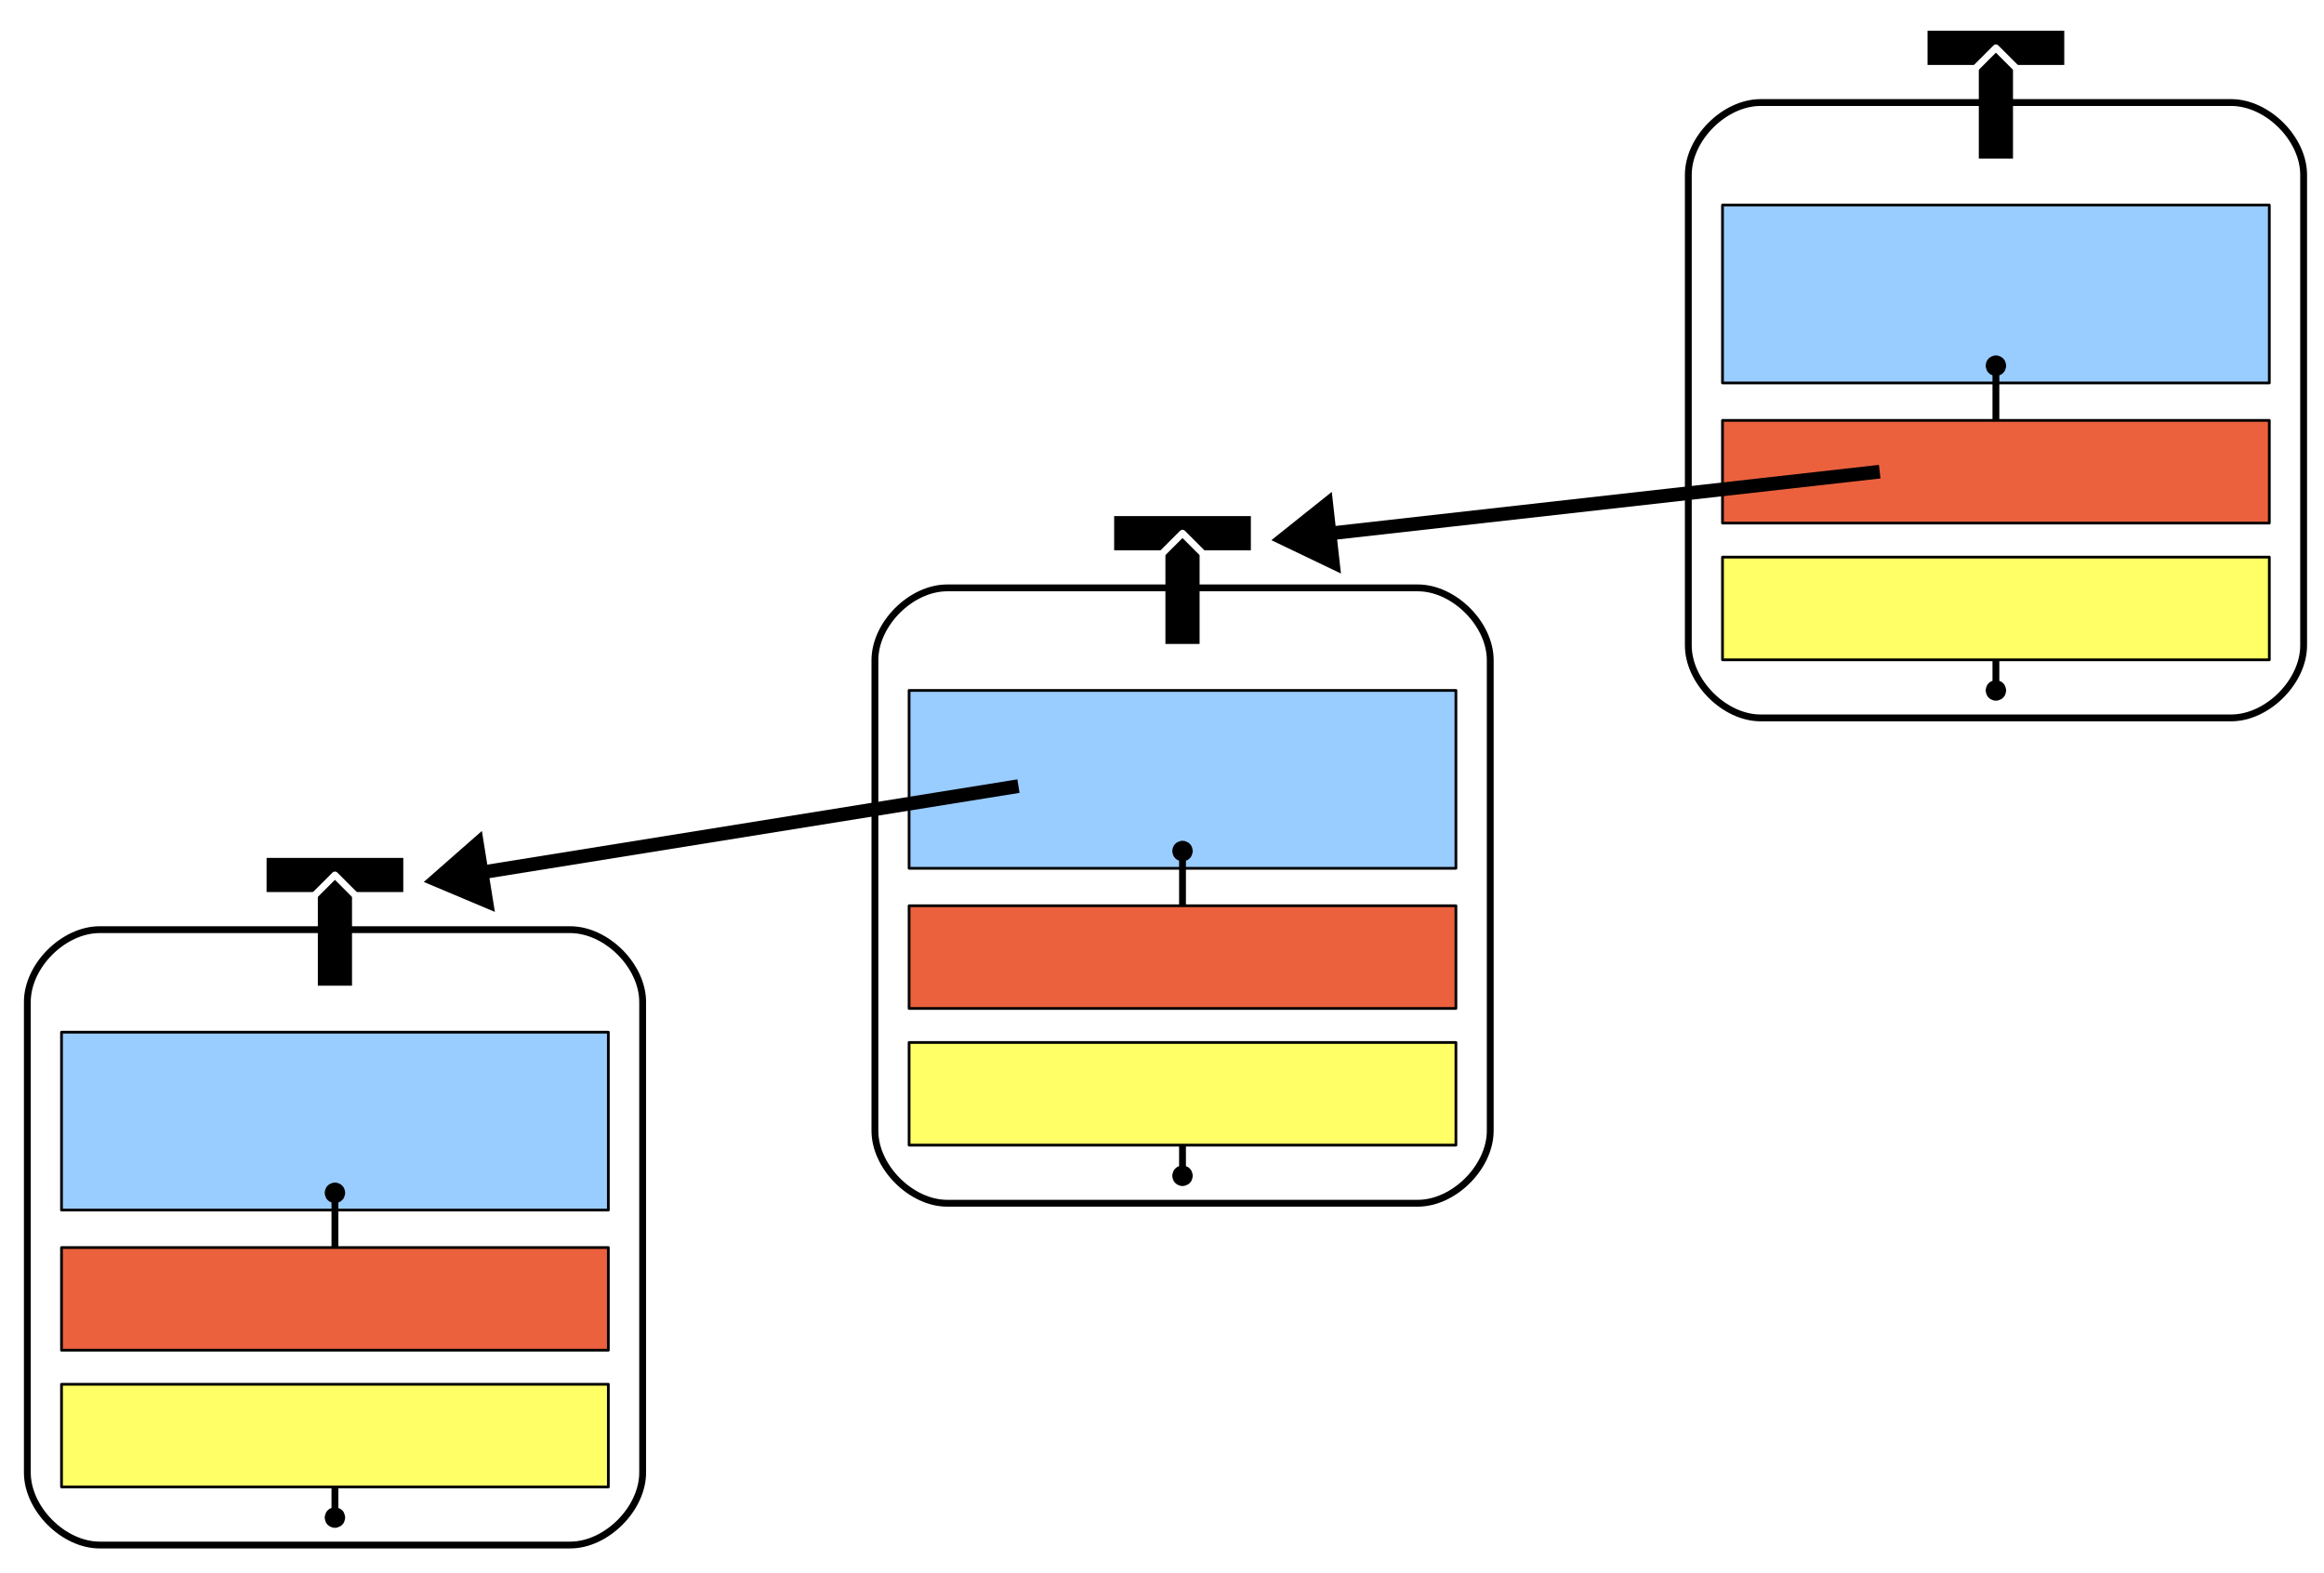
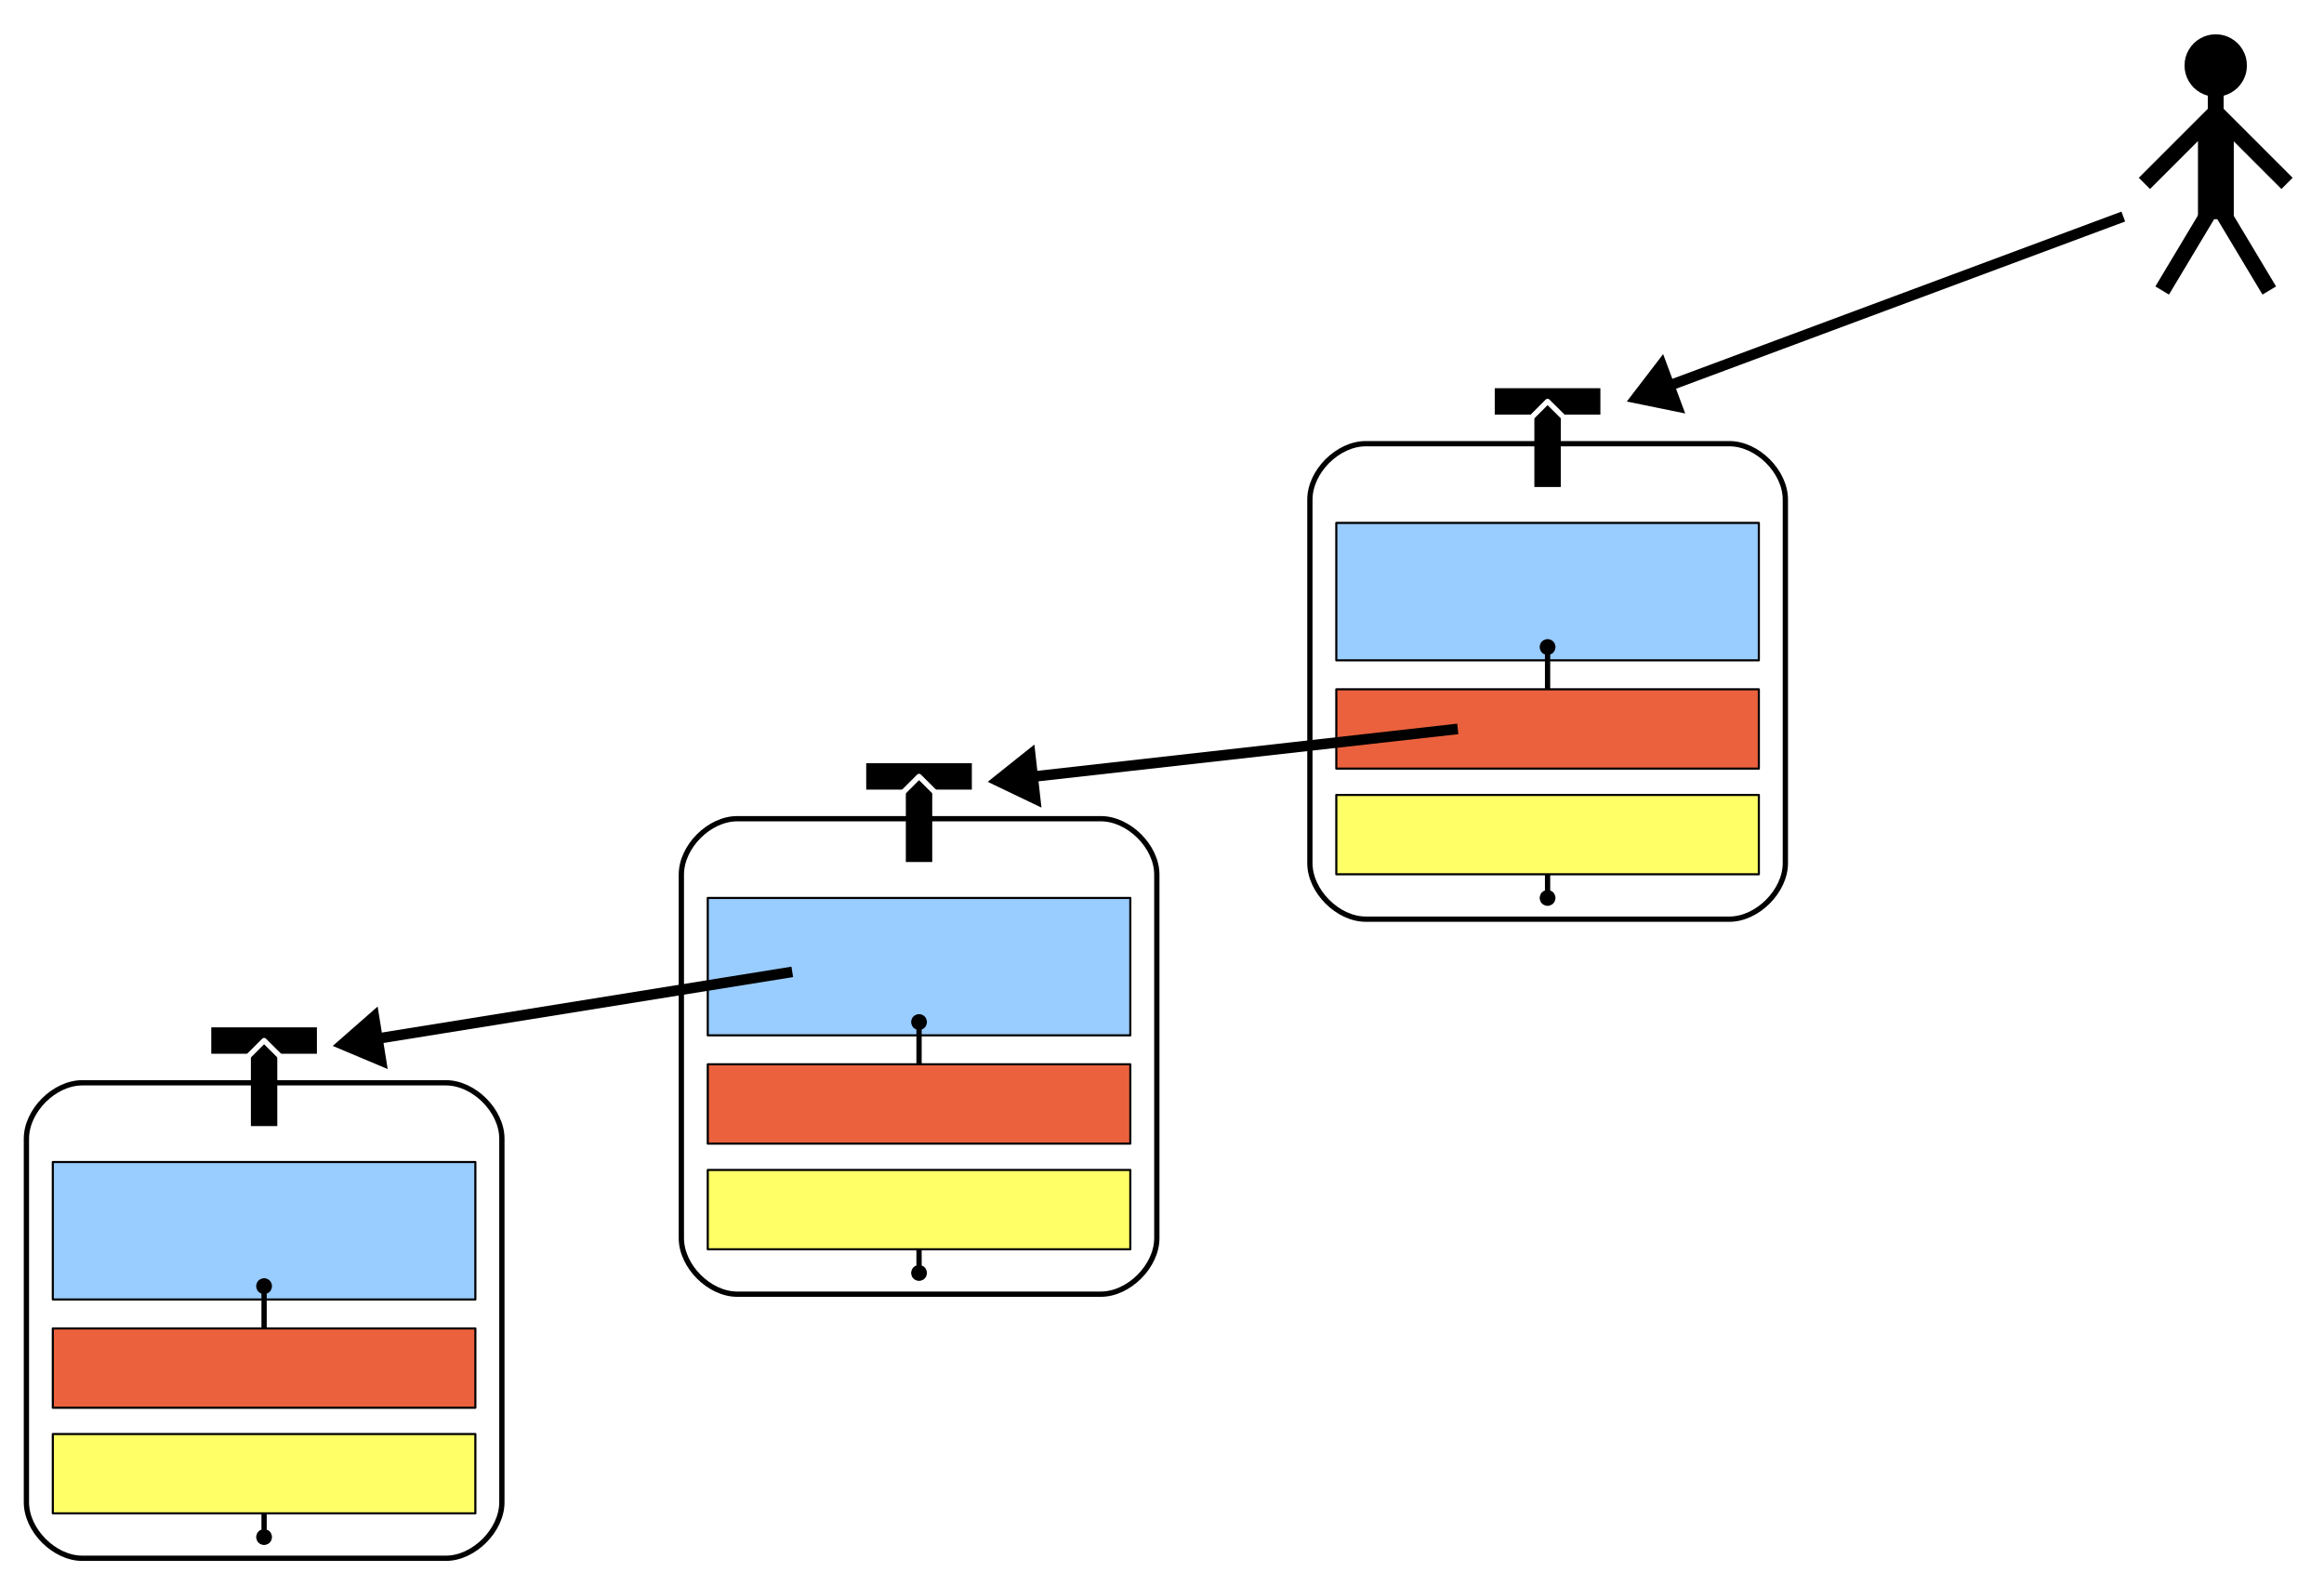
- <svg xmlns="http://www.w3.org/2000/svg" xmlns:ns1="http://xml.openoffice.org/svg/export" version="1.2" width="170mm" height="115mm" viewBox="0 0 17000 11500" preserveAspectRatio="xMidYMid" fill-rule="evenodd" stroke-width="28.222" stroke-linejoin="round" xml:space="preserve">
+ <svg xmlns="http://www.w3.org/2000/svg" xmlns:ns1="http://xml.openoffice.org/svg/export" version="1.2" width="220mm" height="150mm" viewBox="0 0 22000 15000" preserveAspectRatio="xMidYMid" fill-rule="evenodd" stroke-width="28.222" stroke-linejoin="round" xml:space="preserve">
  <defs class="ClipPathGroup">
    <clipPath id="presentation_clip_path" clipPathUnits="userSpaceOnUse">
-       <rect x="0" y="0" width="17000" height="11500" />
+       <rect x="0" y="0" width="22000" height="15000" />
    </clipPath>
    <clipPath id="presentation_clip_path_shrink" clipPathUnits="userSpaceOnUse">
-       <rect x="17" y="11" width="16966" height="11477" />
+       <rect x="22" y="15" width="21956" height="14970" />
    </clipPath>
  </defs>
  <defs class="TextShapeIndex">
-     <g ns1:slide="id1" ns1:id-list="id3 id4 id5 id6 id7 id8 id9 id10 id11 id12 id13 id14 id15 id16 id17 id18 id19 id20 id21 id22 id23 id24 id25 id26 id27 id28 id29 id30 id31" />
+     <g ns1:slide="id1" ns1:id-list="id3 id4 id5 id6 id7 id8 id9 id10 id11 id12 id13 id14 id15 id16 id17 id18 id19 id20 id21 id22 id23 id24 id25 id26 id27 id28 id29 id30 id31 id32 id33 id34 id35 id36 id37 id38 id39" />
  </defs>
  <defs class="EmbeddedBulletChars">
    <g id="bullet-char-template(57356)" transform="scale(0.0004882812,-0.0004882812)">
      <path d="M 580,1141 L 1163,571 580,0 -4,571 580,1141 Z" />
    </g>
    <g id="bullet-char-template(57354)" transform="scale(0.0004882812,-0.0004882812)">
      <path d="M 8,1128 L 1137,1128 1137,0 8,0 8,1128 Z" />
    </g>
    <g id="bullet-char-template(10146)" transform="scale(0.0004882812,-0.0004882812)">
      <path d="M 174,0 L 602,739 174,1481 1456,739 174,0 Z M 1358,739 L 309,1346 659,739 1358,739 Z" />
    </g>
    <g id="bullet-char-template(10132)" transform="scale(0.0004882812,-0.0004882812)">
      <path d="M 2015,739 L 1276,0 717,0 1260,543 174,543 174,936 1260,936 717,1481 1274,1481 2015,739 Z" />
    </g>
    <g id="bullet-char-template(10007)" transform="scale(0.0004882812,-0.0004882812)">
      <path d="M 0,-2 C -7,14 -16,27 -25,37 L 356,567 C 262,823 215,952 215,954 215,979 228,992 255,992 264,992 276,990 289,987 310,991 331,999 354,1012 L 381,999 492,748 772,1049 836,1024 860,1049 C 881,1039 901,1025 922,1006 886,937 835,863 770,784 769,783 710,716 594,584 L 774,223 C 774,196 753,168 711,139 L 727,119 C 717,90 699,76 672,76 641,76 570,178 457,381 L 164,-76 C 142,-110 111,-127 72,-127 30,-127 9,-110 8,-76 1,-67 -2,-52 -2,-32 -2,-23 -1,-13 0,-2 Z" />
    </g>
    <g id="bullet-char-template(10004)" transform="scale(0.0004882812,-0.0004882812)">
      <path d="M 285,-33 C 182,-33 111,30 74,156 52,228 41,333 41,471 41,549 55,616 82,672 116,743 169,778 240,778 293,778 328,747 346,684 L 369,508 C 377,444 397,411 428,410 L 1163,1116 C 1174,1127 1196,1133 1229,1133 1271,1133 1292,1118 1292,1087 L 1292,965 C 1292,929 1282,901 1262,881 L 442,47 C 390,-6 338,-33 285,-33 Z" />
    </g>
    <g id="bullet-char-template(9679)" transform="scale(0.0004882812,-0.0004882812)">
      <path d="M 813,0 C 632,0 489,54 383,161 276,268 223,411 223,592 223,773 276,916 383,1023 489,1130 632,1184 813,1184 992,1184 1136,1130 1245,1023 1353,916 1407,772 1407,592 1407,412 1353,268 1245,161 1136,54 992,0 813,0 Z" />
    </g>
    <g id="bullet-char-template(8226)" transform="scale(0.0004882812,-0.0004882812)">
      <path d="M 346,457 C 273,457 209,483 155,535 101,586 74,649 74,723 74,796 101,859 155,911 209,963 273,989 346,989 419,989 480,963 531,910 582,859 608,796 608,723 608,648 583,586 532,535 482,483 420,457 346,457 Z" />
    </g>
    <g id="bullet-char-template(8211)" transform="scale(0.0004882812,-0.0004882812)">
      <path d="M -4,459 L 1135,459 1135,606 -4,606 -4,459 Z" />
    </g>
    <g id="bullet-char-template(61548)" transform="scale(0.0004882812,-0.0004882812)">
      <path d="M 173,740 C 173,903 231,1043 346,1159 462,1274 601,1332 765,1332 928,1332 1067,1274 1183,1159 1299,1043 1357,903 1357,740 1357,577 1299,437 1183,322 1067,206 928,148 765,148 601,148 462,206 346,322 231,437 173,577 173,740 Z" />
    </g>
  </defs>
  <defs class="TextEmbeddedBitmaps" />
  <g>
    <g id="id2" class="Master_Slide">
      <g id="bg-id2" class="Background" />
      <g id="bo-id2" class="BackgroundObjects" />
    </g>
  </g>
  <g class="SlideGroup">
    <g>
      <g id="container-id1">
        <g id="id1" class="Slide" clip-path="url(#presentation_clip_path)">
          <g class="Page">
            <g class="Group">
              <g class="com.sun.star.drawing.CustomShape">
                <g id="id3">
-                   <rect class="BoundingBox" stroke="none" fill="none" x="175" y="6775" width="4552" height="4553" />
-                   <path fill="rgb(255,255,255)" stroke="none" d="M 200,7329 C 200,7064 464,6800 729,6800 L 4171,6800 C 4436,6800 4701,7064 4701,7329 L 4701,10771 C 4701,11036 4436,11301 4171,11301 L 729,11301 C 464,11301 200,11036 200,10771 L 200,7329 Z M 200,6800 L 200,6800 Z M 4701,11301 L 4701,11301 Z" />
-                   <path fill="none" stroke="rgb(0,0,0)" stroke-width="50" stroke-linejoin="round" d="M 200,7329 C 200,7064 464,6800 729,6800 L 4171,6800 C 4436,6800 4701,7064 4701,7329 L 4701,10771 C 4701,11036 4436,11301 4171,11301 L 729,11301 C 464,11301 200,11036 200,10771 L 200,7329 Z" />
+                   <rect class="BoundingBox" stroke="none" fill="none" x="225" y="10225" width="4552" height="4552" />
+                   <path fill="rgb(255,255,255)" stroke="none" d="M 250,10779 C 250,10514 514,10250 779,10250 L 4221,10250 C 4486,10250 4751,10514 4751,10779 L 4751,14221 C 4751,14486 4486,14751 4221,14751 L 779,14751 C 514,14751 250,14486 250,14221 L 250,10779 Z M 250,10250 L 250,10250 Z M 4751,14751 L 4751,14751 Z" />
+                   <path fill="none" stroke="rgb(0,0,0)" stroke-width="50" stroke-linejoin="round" d="M 250,10779 C 250,10514 514,10250 779,10250 L 4221,10250 C 4486,10250 4751,10514 4751,10779 L 4751,14221 C 4751,14486 4486,14751 4221,14751 L 779,14751 C 514,14751 250,14486 250,14221 L 250,10779 Z" />
                </g>
              </g>
              <g class="com.sun.star.drawing.CustomShape">
                <g id="id4">
-                   <rect class="BoundingBox" stroke="none" fill="none" x="440" y="7540" width="4022" height="1322" />
-                   <path fill="rgb(153,204,255)" stroke="none" d="M 450,7550 L 4450,7550 4450,8851 450,8851 450,7550 450,7550 Z M 450,7550 L 450,7550 Z M 4451,8851 L 4451,8851 Z" />
-                   <path fill="none" stroke="rgb(0,0,0)" stroke-width="20" stroke-linejoin="round" d="M 450,7550 L 4450,7550 4450,8851 450,8851 450,7550 450,7550 Z" />
+                   <rect class="BoundingBox" stroke="none" fill="none" x="490" y="10990" width="4023" height="1322" />
+                   <path fill="rgb(153,204,255)" stroke="none" d="M 500,11000 L 4500,11000 4500,12301 500,12301 500,11000 500,11000 Z M 500,11000 L 500,11000 Z M 4501,12301 L 4501,12301 Z" />
+                   <path fill="none" stroke="rgb(0,0,0)" stroke-width="20" stroke-linejoin="round" d="M 500,11000 L 4500,11000 4500,12301 500,12301 500,11000 500,11000 Z" />
                </g>
              </g>
              <g class="com.sun.star.drawing.CustomShape">
                <g id="id5">
-                   <rect class="BoundingBox" stroke="none" fill="none" x="440" y="9115" width="4022" height="772" />
-                   <path fill="rgb(235,97,61)" stroke="none" d="M 450,9125 L 4450,9125 4450,9876 450,9876 450,9125 450,9125 Z M 450,9125 L 450,9125 Z M 4451,9876 L 4451,9876 Z" />
-                   <path fill="none" stroke="rgb(0,0,0)" stroke-width="20" stroke-linejoin="round" d="M 450,9125 L 4450,9125 4450,9876 450,9876 450,9125 450,9125 Z" />
+                   <rect class="BoundingBox" stroke="none" fill="none" x="490" y="12565" width="4023" height="773" />
+                   <path fill="rgb(235,97,61)" stroke="none" d="M 500,12575 L 4500,12575 4500,13326 500,13326 500,12575 500,12575 Z M 500,12575 L 500,12575 Z M 4501,13326 L 4501,13326 Z" />
+                   <path fill="none" stroke="rgb(0,0,0)" stroke-width="20" stroke-linejoin="round" d="M 500,12575 L 4500,12575 4500,13326 500,13326 500,12575 500,12575 Z" />
                </g>
              </g>
              <g class="com.sun.star.drawing.CustomShape">
                <g id="id6">
-                   <rect class="BoundingBox" stroke="none" fill="none" x="440" y="10115" width="4022" height="773" />
-                   <path fill="rgb(255,255,102)" stroke="none" d="M 450,10125 L 4450,10125 4450,10876 450,10876 450,10125 450,10125 Z M 450,10125 L 450,10125 Z M 4451,10876 L 4451,10876 Z" />
-                   <path fill="none" stroke="rgb(0,0,0)" stroke-width="20" stroke-linejoin="round" d="M 450,10125 L 4450,10125 4450,10876 450,10876 450,10125 450,10125 Z" />
+                   <rect class="BoundingBox" stroke="none" fill="none" x="490" y="13565" width="4023" height="773" />
+                   <path fill="rgb(255,255,102)" stroke="none" d="M 500,13575 L 4500,13575 4500,14326 500,14326 500,13575 500,13575 Z M 500,13575 L 500,13575 Z M 4501,14326 L 4501,14326 Z" />
+                   <path fill="none" stroke="rgb(0,0,0)" stroke-width="20" stroke-linejoin="round" d="M 500,13575 L 4500,13575 4500,14326 500,14326 500,13575 500,13575 Z" />
                </g>
              </g>
              <g class="com.sun.star.drawing.LineShape">
                <g id="id7">
-                   <rect class="BoundingBox" stroke="none" fill="none" x="2375" y="8650" width="151" height="501" />
-                   <path fill="none" stroke="rgb(0,0,0)" stroke-width="50" stroke-linejoin="round" d="M 2450,9125 L 2450,8790" />
-                   <path fill="rgb(0,0,0)" stroke="none" d="M 2436,8798 L 2423,8794 2409,8788 2397,8778 2387,8766 2381,8752 2377,8739 2375,8725 2377,8711 2381,8697 2387,8684 2397,8672 2409,8662 2423,8656 2436,8651 2450,8650 2464,8651 2478,8656 2491,8662 2503,8672 2513,8684 2519,8697 2523,8711 2525,8725 2523,8739 2519,8752 2513,8766 2503,8778 2491,8788 2478,8794 2464,8798 2450,8800 2436,8798 Z" />
+                   <rect class="BoundingBox" stroke="none" fill="none" x="2425" y="12100" width="151" height="501" />
+                   <path fill="none" stroke="rgb(0,0,0)" stroke-width="50" stroke-linejoin="round" d="M 2500,12575 L 2500,12240" />
+                   <path fill="rgb(0,0,0)" stroke="none" d="M 2486,12248 L 2473,12244 2459,12238 2447,12228 2437,12216 2431,12202 2427,12189 2425,12175 2427,12161 2431,12147 2437,12134 2447,12122 2459,12112 2473,12106 2486,12101 2500,12100 2514,12101 2528,12106 2541,12112 2553,12122 2563,12134 2569,12147 2573,12161 2575,12175 2573,12189 2569,12202 2563,12216 2553,12228 2541,12238 2528,12244 2514,12248 2500,12250 2486,12248 Z" />
                </g>
              </g>
              <g class="com.sun.star.drawing.LineShape">
                <g id="id8">
-                   <rect class="BoundingBox" stroke="none" fill="none" x="2375" y="10850" width="151" height="326" />
-                   <path fill="none" stroke="rgb(0,0,0)" stroke-width="50" stroke-linejoin="round" d="M 2450,10875 L 2450,11035" />
-                   <path fill="rgb(0,0,0)" stroke="none" d="M 2464,11027 L 2477,11031 2491,11037 2503,11047 2513,11059 2519,11073 2523,11086 2525,11100 2523,11114 2519,11128 2513,11141 2503,11153 2491,11163 2477,11169 2464,11174 2450,11175 2436,11174 2422,11169 2409,11163 2397,11153 2387,11141 2381,11128 2377,11114 2375,11100 2377,11086 2381,11073 2387,11059 2397,11047 2409,11037 2422,11031 2436,11027 2450,11025 2464,11027 Z" />
+                   <rect class="BoundingBox" stroke="none" fill="none" x="2425" y="14300" width="151" height="326" />
+                   <path fill="none" stroke="rgb(0,0,0)" stroke-width="50" stroke-linejoin="round" d="M 2500,14325 L 2500,14485" />
+                   <path fill="rgb(0,0,0)" stroke="none" d="M 2514,14477 L 2527,14481 2541,14487 2553,14497 2563,14509 2569,14523 2573,14536 2575,14550 2573,14564 2569,14578 2563,14591 2553,14603 2541,14613 2527,14619 2514,14624 2500,14625 2486,14624 2472,14619 2459,14613 2447,14603 2437,14591 2431,14578 2427,14564 2425,14550 2427,14536 2431,14523 2437,14509 2447,14497 2459,14487 2472,14481 2486,14477 2500,14475 2514,14477 Z" />
                </g>
              </g>
            </g>
            <g class="Group">
              <g class="com.sun.star.drawing.LineShape">
                <g id="id9">
-                   <rect class="BoundingBox" stroke="none" fill="none" x="1825" y="6275" width="1251" height="251" />
-                   <path fill="none" stroke="rgb(0,0,0)" stroke-width="250" stroke-linejoin="round" d="M 1950,6400 L 2950,6400" />
+                   <rect class="BoundingBox" stroke="none" fill="none" x="1875" y="9725" width="1251" height="251" />
+                   <path fill="none" stroke="rgb(0,0,0)" stroke-width="250" stroke-linejoin="round" d="M 2000,9850 L 3000,9850" />
                </g>
              </g>
              <g class="com.sun.star.drawing.LineShape">
                <g id="id10">
-                   <rect class="BoundingBox" stroke="none" fill="none" x="2325" y="6275" width="251" height="1061" />
-                   <path fill="none" stroke="rgb(0,0,0)" stroke-width="250" stroke-linejoin="round" d="M 2450,6400 L 2450,7210" />
+                   <rect class="BoundingBox" stroke="none" fill="none" x="2375" y="9725" width="251" height="1061" />
+                   <path fill="none" stroke="rgb(0,0,0)" stroke-width="250" stroke-linejoin="round" d="M 2500,9850 L 2500,10660" />
                </g>
              </g>
              <g class="com.sun.star.drawing.PolyLineShape">
                <g id="id11">
-                   <rect class="BoundingBox" stroke="none" fill="none" x="2268" y="6375" width="365" height="207" />
-                   <path fill="none" stroke="rgb(255,255,255)" stroke-width="50" stroke-linejoin="round" d="M 2294,6556 L 2450,6400 2606,6556" />
+                   <rect class="BoundingBox" stroke="none" fill="none" x="2318" y="9824" width="365" height="208" />
+                   <path fill="none" stroke="rgb(255,255,255)" stroke-width="50" stroke-linejoin="round" d="M 2344,10006 L 2500,9850 2657,10006" />
                </g>
              </g>
            </g>
            <g class="Group">
              <g class="com.sun.star.drawing.CustomShape">
                <g id="id12">
-                   <rect class="BoundingBox" stroke="none" fill="none" x="6375" y="4275" width="4552" height="4552" />
-                   <path fill="rgb(255,255,255)" stroke="none" d="M 6400,4829 C 6400,4564 6664,4300 6929,4300 L 10371,4300 C 10636,4300 10901,4564 10901,4829 L 10901,8271 C 10901,8536 10636,8801 10371,8801 L 6929,8801 C 6664,8801 6400,8536 6400,8271 L 6400,4829 Z M 6400,4300 L 6400,4300 Z M 10901,8801 L 10901,8801 Z" />
-                   <path fill="none" stroke="rgb(0,0,0)" stroke-width="50" stroke-linejoin="round" d="M 6400,4829 C 6400,4564 6664,4300 6929,4300 L 10371,4300 C 10636,4300 10901,4564 10901,4829 L 10901,8271 C 10901,8536 10636,8801 10371,8801 L 6929,8801 C 6664,8801 6400,8536 6400,8271 L 6400,4829 Z" />
+                   <rect class="BoundingBox" stroke="none" fill="none" x="6425" y="7725" width="4552" height="4552" />
+                   <path fill="rgb(255,255,255)" stroke="none" d="M 6450,8279 C 6450,8014 6714,7750 6979,7750 L 10421,7750 C 10686,7750 10951,8014 10951,8279 L 10951,11721 C 10951,11986 10686,12251 10421,12251 L 6979,12251 C 6714,12251 6450,11986 6450,11721 L 6450,8279 Z M 6450,7750 L 6450,7750 Z M 10951,12251 L 10951,12251 Z" />
+                   <path fill="none" stroke="rgb(0,0,0)" stroke-width="50" stroke-linejoin="round" d="M 6450,8279 C 6450,8014 6714,7750 6979,7750 L 10421,7750 C 10686,7750 10951,8014 10951,8279 L 10951,11721 C 10951,11986 10686,12251 10421,12251 L 6979,12251 C 6714,12251 6450,11986 6450,11721 L 6450,8279 Z" />
                </g>
              </g>
              <g class="com.sun.star.drawing.CustomShape">
                <g id="id13">
-                   <rect class="BoundingBox" stroke="none" fill="none" x="6640" y="5040" width="4023" height="1322" />
-                   <path fill="rgb(153,204,255)" stroke="none" d="M 6650,5050 L 10650,5050 10650,6351 6650,6351 6650,5050 6650,5050 Z M 6650,5050 L 6650,5050 Z M 10651,6351 L 10651,6351 Z" />
-                   <path fill="none" stroke="rgb(0,0,0)" stroke-width="20" stroke-linejoin="round" d="M 6650,5050 L 10650,5050 10650,6351 6650,6351 6650,5050 6650,5050 Z" />
+                   <rect class="BoundingBox" stroke="none" fill="none" x="6690" y="8490" width="4022" height="1322" />
+                   <path fill="rgb(153,204,255)" stroke="none" d="M 6700,8500 L 10700,8500 10700,9801 6700,9801 6700,8500 6700,8500 Z M 6700,8500 L 6700,8500 Z M 10701,9801 L 10701,9801 Z" />
+                   <path fill="none" stroke="rgb(0,0,0)" stroke-width="20" stroke-linejoin="round" d="M 6700,8500 L 10700,8500 10700,9801 6700,9801 6700,8500 6700,8500 Z" />
                </g>
              </g>
              <g class="com.sun.star.drawing.CustomShape">
                <g id="id14">
-                   <rect class="BoundingBox" stroke="none" fill="none" x="6640" y="6615" width="4023" height="772" />
-                   <path fill="rgb(235,97,61)" stroke="none" d="M 6650,6625 L 10650,6625 10650,7376 6650,7376 6650,6625 6650,6625 Z M 6650,6625 L 6650,6625 Z M 10651,7376 L 10651,7376 Z" />
-                   <path fill="none" stroke="rgb(0,0,0)" stroke-width="20" stroke-linejoin="round" d="M 6650,6625 L 10650,6625 10650,7376 6650,7376 6650,6625 6650,6625 Z" />
+                   <rect class="BoundingBox" stroke="none" fill="none" x="6690" y="10065" width="4022" height="772" />
+                   <path fill="rgb(235,97,61)" stroke="none" d="M 6700,10075 L 10700,10075 10700,10826 6700,10826 6700,10075 6700,10075 Z M 6700,10075 L 6700,10075 Z M 10701,10826 L 10701,10826 Z" />
+                   <path fill="none" stroke="rgb(0,0,0)" stroke-width="20" stroke-linejoin="round" d="M 6700,10075 L 10700,10075 10700,10826 6700,10826 6700,10075 6700,10075 Z" />
                </g>
              </g>
              <g class="com.sun.star.drawing.CustomShape">
                <g id="id15">
-                   <rect class="BoundingBox" stroke="none" fill="none" x="6640" y="7615" width="4023" height="772" />
-                   <path fill="rgb(255,255,102)" stroke="none" d="M 6650,7625 L 10650,7625 10650,8376 6650,8376 6650,7625 6650,7625 Z M 6650,7625 L 6650,7625 Z M 10651,8376 L 10651,8376 Z" />
-                   <path fill="none" stroke="rgb(0,0,0)" stroke-width="20" stroke-linejoin="round" d="M 6650,7625 L 10650,7625 10650,8376 6650,8376 6650,7625 6650,7625 Z" />
+                   <rect class="BoundingBox" stroke="none" fill="none" x="6690" y="11065" width="4022" height="772" />
+                   <path fill="rgb(255,255,102)" stroke="none" d="M 6700,11075 L 10700,11075 10700,11826 6700,11826 6700,11075 6700,11075 Z M 6700,11075 L 6700,11075 Z M 10701,11826 L 10701,11826 Z" />
+                   <path fill="none" stroke="rgb(0,0,0)" stroke-width="20" stroke-linejoin="round" d="M 6700,11075 L 10700,11075 10700,11826 6700,11826 6700,11075 6700,11075 Z" />
                </g>
              </g>
              <g class="com.sun.star.drawing.LineShape">
                <g id="id16">
-                   <rect class="BoundingBox" stroke="none" fill="none" x="8575" y="6150" width="151" height="501" />
-                   <path fill="none" stroke="rgb(0,0,0)" stroke-width="50" stroke-linejoin="round" d="M 8650,6625 L 8650,6290" />
-                   <path fill="rgb(0,0,0)" stroke="none" d="M 8636,6298 L 8623,6294 8609,6288 8597,6278 8587,6266 8581,6252 8577,6239 8575,6225 8577,6211 8581,6197 8587,6184 8597,6172 8609,6162 8623,6156 8636,6151 8650,6150 8664,6151 8678,6156 8691,6162 8703,6172 8713,6184 8719,6197 8723,6211 8725,6225 8723,6239 8719,6252 8713,6266 8703,6278 8691,6288 8678,6294 8664,6298 8650,6300 8636,6298 Z" />
+                   <rect class="BoundingBox" stroke="none" fill="none" x="8625" y="9600" width="151" height="501" />
+                   <path fill="none" stroke="rgb(0,0,0)" stroke-width="50" stroke-linejoin="round" d="M 8700,10075 L 8700,9740" />
+                   <path fill="rgb(0,0,0)" stroke="none" d="M 8686,9748 L 8673,9744 8659,9738 8647,9728 8637,9716 8631,9702 8627,9689 8625,9675 8627,9661 8631,9647 8637,9634 8647,9622 8659,9612 8673,9606 8686,9601 8700,9600 8714,9601 8728,9606 8741,9612 8753,9622 8763,9634 8769,9647 8773,9661 8775,9675 8773,9689 8769,9702 8763,9716 8753,9728 8741,9738 8728,9744 8714,9748 8700,9750 8686,9748 Z" />
                </g>
              </g>
              <g class="com.sun.star.drawing.LineShape">
                <g id="id17">
-                   <rect class="BoundingBox" stroke="none" fill="none" x="8575" y="8350" width="151" height="326" />
-                   <path fill="none" stroke="rgb(0,0,0)" stroke-width="50" stroke-linejoin="round" d="M 8650,8375 L 8650,8535" />
-                   <path fill="rgb(0,0,0)" stroke="none" d="M 8664,8527 L 8677,8531 8691,8537 8703,8547 8713,8559 8719,8573 8723,8586 8725,8600 8723,8614 8719,8628 8713,8641 8703,8653 8691,8663 8677,8669 8664,8674 8650,8675 8636,8674 8622,8669 8609,8663 8597,8653 8587,8641 8581,8628 8577,8614 8575,8600 8577,8586 8581,8573 8587,8559 8597,8547 8609,8537 8622,8531 8636,8527 8650,8525 8664,8527 Z" />
+                   <rect class="BoundingBox" stroke="none" fill="none" x="8625" y="11800" width="151" height="326" />
+                   <path fill="none" stroke="rgb(0,0,0)" stroke-width="50" stroke-linejoin="round" d="M 8700,11825 L 8700,11985" />
+                   <path fill="rgb(0,0,0)" stroke="none" d="M 8714,11977 L 8727,11981 8741,11987 8753,11997 8763,12009 8769,12023 8773,12036 8775,12050 8773,12064 8769,12078 8763,12091 8753,12103 8741,12113 8727,12119 8714,12124 8700,12125 8686,12124 8672,12119 8659,12113 8647,12103 8637,12091 8631,12078 8627,12064 8625,12050 8627,12036 8631,12023 8637,12009 8647,11997 8659,11987 8672,11981 8686,11977 8700,11975 8714,11977 Z" />
                </g>
              </g>
            </g>
            <g class="Group">
              <g class="com.sun.star.drawing.LineShape">
                <g id="id18">
-                   <rect class="BoundingBox" stroke="none" fill="none" x="8025" y="3775" width="1251" height="251" />
-                   <path fill="none" stroke="rgb(0,0,0)" stroke-width="250" stroke-linejoin="round" d="M 8150,3900 L 9150,3900" />
+                   <rect class="BoundingBox" stroke="none" fill="none" x="8075" y="7225" width="1251" height="251" />
+                   <path fill="none" stroke="rgb(0,0,0)" stroke-width="250" stroke-linejoin="round" d="M 8200,7350 L 9200,7350" />
                </g>
              </g>
              <g class="com.sun.star.drawing.LineShape">
                <g id="id19">
-                   <rect class="BoundingBox" stroke="none" fill="none" x="8525" y="3775" width="251" height="1061" />
-                   <path fill="none" stroke="rgb(0,0,0)" stroke-width="250" stroke-linejoin="round" d="M 8650,3900 L 8650,4710" />
+                   <rect class="BoundingBox" stroke="none" fill="none" x="8575" y="7225" width="251" height="1061" />
+                   <path fill="none" stroke="rgb(0,0,0)" stroke-width="250" stroke-linejoin="round" d="M 8700,7350 L 8700,8160" />
                </g>
              </g>
              <g class="com.sun.star.drawing.PolyLineShape">
                <g id="id20">
-                   <rect class="BoundingBox" stroke="none" fill="none" x="8468" y="3875" width="365" height="207" />
-                   <path fill="none" stroke="rgb(255,255,255)" stroke-width="50" stroke-linejoin="round" d="M 8494,4056 L 8650,3900 8806,4056" />
+                   <rect class="BoundingBox" stroke="none" fill="none" x="8519" y="7325" width="364" height="207" />
+                   <path fill="none" stroke="rgb(255,255,255)" stroke-width="50" stroke-linejoin="round" d="M 8544,7506 L 8700,7350 8857,7506" />
                </g>
              </g>
            </g>
            <g class="Group">
              <g class="com.sun.star.drawing.CustomShape">
                <g id="id21">
-                   <rect class="BoundingBox" stroke="none" fill="none" x="12325" y="725" width="4552" height="4552" />
-                   <path fill="rgb(255,255,255)" stroke="none" d="M 12350,1279 C 12350,1014 12614,750 12879,750 L 16321,750 C 16586,750 16851,1014 16851,1279 L 16851,4721 C 16851,4986 16586,5251 16321,5251 L 12879,5251 C 12614,5251 12350,4986 12350,4721 L 12350,1279 Z M 12350,750 L 12350,750 Z M 16851,5251 L 16851,5251 Z" />
-                   <path fill="none" stroke="rgb(0,0,0)" stroke-width="50" stroke-linejoin="round" d="M 12350,1279 C 12350,1014 12614,750 12879,750 L 16321,750 C 16586,750 16851,1014 16851,1279 L 16851,4721 C 16851,4986 16586,5251 16321,5251 L 12879,5251 C 12614,5251 12350,4986 12350,4721 L 12350,1279 Z" />
+                   <rect class="BoundingBox" stroke="none" fill="none" x="12375" y="4175" width="4552" height="4552" />
+                   <path fill="rgb(255,255,255)" stroke="none" d="M 12400,4729 C 12400,4464 12664,4200 12929,4200 L 16371,4200 C 16636,4200 16901,4464 16901,4729 L 16901,8171 C 16901,8436 16636,8701 16371,8701 L 12929,8701 C 12664,8701 12400,8436 12400,8171 L 12400,4729 Z M 12400,4200 L 12400,4200 Z M 16901,8701 L 16901,8701 Z" />
+                   <path fill="none" stroke="rgb(0,0,0)" stroke-width="50" stroke-linejoin="round" d="M 12400,4729 C 12400,4464 12664,4200 12929,4200 L 16371,4200 C 16636,4200 16901,4464 16901,4729 L 16901,8171 C 16901,8436 16636,8701 16371,8701 L 12929,8701 C 12664,8701 12400,8436 12400,8171 L 12400,4729 Z" />
                </g>
              </g>
              <g class="com.sun.star.drawing.CustomShape">
                <g id="id22">
-                   <rect class="BoundingBox" stroke="none" fill="none" x="12590" y="1490" width="4023" height="1322" />
-                   <path fill="rgb(153,204,255)" stroke="none" d="M 12600,1500 L 16600,1500 16600,2801 12600,2801 12600,1500 12600,1500 Z M 12600,1500 L 12600,1500 Z M 16601,2801 L 16601,2801 Z" />
-                   <path fill="none" stroke="rgb(0,0,0)" stroke-width="20" stroke-linejoin="round" d="M 12600,1500 L 16600,1500 16600,2801 12600,2801 12600,1500 12600,1500 Z" />
+                   <rect class="BoundingBox" stroke="none" fill="none" x="12640" y="4940" width="4022" height="1322" />
+                   <path fill="rgb(153,204,255)" stroke="none" d="M 12650,4950 L 16650,4950 16650,6251 12650,6251 12650,4950 12650,4950 Z M 12650,4950 L 12650,4950 Z M 16651,6251 L 16651,6251 Z" />
+                   <path fill="none" stroke="rgb(0,0,0)" stroke-width="20" stroke-linejoin="round" d="M 12650,4950 L 16650,4950 16650,6251 12650,6251 12650,4950 12650,4950 Z" />
                </g>
              </g>
              <g class="com.sun.star.drawing.CustomShape">
                <g id="id23">
-                   <rect class="BoundingBox" stroke="none" fill="none" x="12590" y="3065" width="4023" height="772" />
-                   <path fill="rgb(235,97,61)" stroke="none" d="M 12600,3075 L 16600,3075 16600,3826 12600,3826 12600,3075 12600,3075 Z M 12600,3075 L 12600,3075 Z M 16601,3826 L 16601,3826 Z" />
-                   <path fill="none" stroke="rgb(0,0,0)" stroke-width="20" stroke-linejoin="round" d="M 12600,3075 L 16600,3075 16600,3826 12600,3826 12600,3075 12600,3075 Z" />
+                   <rect class="BoundingBox" stroke="none" fill="none" x="12640" y="6515" width="4022" height="772" />
+                   <path fill="rgb(235,97,61)" stroke="none" d="M 12650,6525 L 16650,6525 16650,7276 12650,7276 12650,6525 12650,6525 Z M 12650,6525 L 12650,6525 Z M 16651,7276 L 16651,7276 Z" />
+                   <path fill="none" stroke="rgb(0,0,0)" stroke-width="20" stroke-linejoin="round" d="M 12650,6525 L 16650,6525 16650,7276 12650,7276 12650,6525 12650,6525 Z" />
                </g>
              </g>
              <g class="com.sun.star.drawing.CustomShape">
                <g id="id24">
-                   <rect class="BoundingBox" stroke="none" fill="none" x="12590" y="4065" width="4023" height="772" />
-                   <path fill="rgb(255,255,102)" stroke="none" d="M 12600,4075 L 16600,4075 16600,4826 12600,4826 12600,4075 12600,4075 Z M 12600,4075 L 12600,4075 Z M 16601,4826 L 16601,4826 Z" />
-                   <path fill="none" stroke="rgb(0,0,0)" stroke-width="20" stroke-linejoin="round" d="M 12600,4075 L 16600,4075 16600,4826 12600,4826 12600,4075 12600,4075 Z" />
+                   <rect class="BoundingBox" stroke="none" fill="none" x="12640" y="7515" width="4022" height="772" />
+                   <path fill="rgb(255,255,102)" stroke="none" d="M 12650,7525 L 16650,7525 16650,8276 12650,8276 12650,7525 12650,7525 Z M 12650,7525 L 12650,7525 Z M 16651,8276 L 16651,8276 Z" />
+                   <path fill="none" stroke="rgb(0,0,0)" stroke-width="20" stroke-linejoin="round" d="M 12650,7525 L 16650,7525 16650,8276 12650,8276 12650,7525 12650,7525 Z" />
                </g>
              </g>
              <g class="com.sun.star.drawing.LineShape">
                <g id="id25">
-                   <rect class="BoundingBox" stroke="none" fill="none" x="14525" y="2600" width="151" height="501" />
-                   <path fill="none" stroke="rgb(0,0,0)" stroke-width="50" stroke-linejoin="round" d="M 14600,3075 L 14600,2740" />
-                   <path fill="rgb(0,0,0)" stroke="none" d="M 14586,2748 L 14573,2744 14559,2738 14547,2728 14537,2716 14531,2702 14527,2689 14525,2675 14527,2661 14531,2647 14537,2634 14547,2622 14559,2612 14573,2606 14586,2601 14600,2600 14614,2601 14628,2606 14641,2612 14653,2622 14663,2634 14669,2647 14673,2661 14675,2675 14673,2689 14669,2702 14663,2716 14653,2728 14641,2738 14628,2744 14614,2748 14600,2750 14586,2748 Z" />
+                   <rect class="BoundingBox" stroke="none" fill="none" x="14575" y="6050" width="151" height="501" />
+                   <path fill="none" stroke="rgb(0,0,0)" stroke-width="50" stroke-linejoin="round" d="M 14650,6525 L 14650,6190" />
+                   <path fill="rgb(0,0,0)" stroke="none" d="M 14636,6198 L 14623,6194 14609,6188 14597,6178 14587,6166 14581,6152 14577,6139 14575,6125 14577,6111 14581,6097 14587,6084 14597,6072 14609,6062 14623,6056 14636,6051 14650,6050 14664,6051 14678,6056 14691,6062 14703,6072 14713,6084 14719,6097 14723,6111 14725,6125 14723,6139 14719,6152 14713,6166 14703,6178 14691,6188 14678,6194 14664,6198 14650,6200 14636,6198 Z" />
                </g>
              </g>
              <g class="com.sun.star.drawing.LineShape">
                <g id="id26">
-                   <rect class="BoundingBox" stroke="none" fill="none" x="14525" y="4800" width="151" height="326" />
-                   <path fill="none" stroke="rgb(0,0,0)" stroke-width="50" stroke-linejoin="round" d="M 14600,4825 L 14600,4985" />
-                   <path fill="rgb(0,0,0)" stroke="none" d="M 14614,4977 L 14627,4981 14641,4987 14653,4997 14663,5009 14669,5023 14673,5036 14675,5050 14673,5064 14669,5078 14663,5091 14653,5103 14641,5113 14627,5119 14614,5124 14600,5125 14586,5124 14572,5119 14559,5113 14547,5103 14537,5091 14531,5078 14527,5064 14525,5050 14527,5036 14531,5023 14537,5009 14547,4997 14559,4987 14572,4981 14586,4977 14600,4975 14614,4977 Z" />
+                   <rect class="BoundingBox" stroke="none" fill="none" x="14575" y="8250" width="151" height="326" />
+                   <path fill="none" stroke="rgb(0,0,0)" stroke-width="50" stroke-linejoin="round" d="M 14650,8275 L 14650,8435" />
+                   <path fill="rgb(0,0,0)" stroke="none" d="M 14664,8427 L 14677,8431 14691,8437 14703,8447 14713,8459 14719,8473 14723,8486 14725,8500 14723,8514 14719,8528 14713,8541 14703,8553 14691,8563 14677,8569 14664,8574 14650,8575 14636,8574 14622,8569 14609,8563 14597,8553 14587,8541 14581,8528 14577,8514 14575,8500 14577,8486 14581,8473 14587,8459 14597,8447 14609,8437 14622,8431 14636,8427 14650,8425 14664,8427 Z" />
                </g>
              </g>
            </g>
            <g class="Group">
              <g class="com.sun.star.drawing.LineShape">
                <g id="id27">
-                   <rect class="BoundingBox" stroke="none" fill="none" x="13975" y="225" width="1251" height="251" />
-                   <path fill="none" stroke="rgb(0,0,0)" stroke-width="250" stroke-linejoin="round" d="M 14100,350 L 15100,350" />
+                   <rect class="BoundingBox" stroke="none" fill="none" x="14025" y="3675" width="1251" height="251" />
+                   <path fill="none" stroke="rgb(0,0,0)" stroke-width="250" stroke-linejoin="round" d="M 14150,3800 L 15150,3800" />
                </g>
              </g>
              <g class="com.sun.star.drawing.LineShape">
                <g id="id28">
-                   <rect class="BoundingBox" stroke="none" fill="none" x="14475" y="225" width="251" height="1061" />
-                   <path fill="none" stroke="rgb(0,0,0)" stroke-width="250" stroke-linejoin="round" d="M 14600,350 L 14600,1160" />
+                   <rect class="BoundingBox" stroke="none" fill="none" x="14525" y="3675" width="251" height="1061" />
+                   <path fill="none" stroke="rgb(0,0,0)" stroke-width="250" stroke-linejoin="round" d="M 14650,3800 L 14650,4610" />
                </g>
              </g>
              <g class="com.sun.star.drawing.PolyLineShape">
                <g id="id29">
-                   <rect class="BoundingBox" stroke="none" fill="none" x="14418" y="325" width="365" height="207" />
-                   <path fill="none" stroke="rgb(255,255,255)" stroke-width="50" stroke-linejoin="round" d="M 14444,506 L 14600,350 14756,506" />
+                   <rect class="BoundingBox" stroke="none" fill="none" x="14468" y="3775" width="365" height="207" />
+                   <path fill="none" stroke="rgb(255,255,255)" stroke-width="50" stroke-linejoin="round" d="M 14494,3956 L 14650,3800 14807,3956" />
                </g>
              </g>
            </g>
            <g class="com.sun.star.drawing.LineShape">
              <g id="id30">
-                 <rect class="BoundingBox" stroke="none" fill="none" x="3100" y="5700" width="4401" height="972" />
-                 <path fill="none" stroke="rgb(0,0,0)" stroke-width="100" stroke-linejoin="round" d="M 7450,5750 L 3533,6380" />
-                 <path fill="rgb(0,0,0)" stroke="none" d="M 3100,6451 L 3620,6670 3525,6078 3100,6451 Z" />
+                 <rect class="BoundingBox" stroke="none" fill="none" x="3150" y="9150" width="4401" height="972" />
+                 <path fill="none" stroke="rgb(0,0,0)" stroke-width="100" stroke-linejoin="round" d="M 7500,9200 L 3583,9830" />
+                 <path fill="rgb(0,0,0)" stroke="none" d="M 3150,9901 L 3670,10120 3575,9528 3150,9901 Z" />
              </g>
            </g>
            <g class="com.sun.star.drawing.LineShape">
              <g id="id31">
-                 <rect class="BoundingBox" stroke="none" fill="none" x="9300" y="3400" width="4501" height="796" />
-                 <path fill="none" stroke="rgb(0,0,0)" stroke-width="100" stroke-linejoin="round" d="M 13750,3450 L 9736,3901" />
-                 <path fill="rgb(0,0,0)" stroke="none" d="M 9300,3951 L 9809,4195 9742,3598 9300,3951 Z" />
+                 <rect class="BoundingBox" stroke="none" fill="none" x="9350" y="6850" width="4501" height="796" />
+                 <path fill="none" stroke="rgb(0,0,0)" stroke-width="100" stroke-linejoin="round" d="M 13800,6900 L 9786,7351" />
+                 <path fill="rgb(0,0,0)" stroke="none" d="M 9350,7401 L 9859,7645 9792,7048 9350,7401 Z" />
+               </g>
+             </g>
+             <g class="Group">
+               <g class="com.sun.star.drawing.PolyPolygonShape">
+                 <g id="id32">
+                   <rect class="BoundingBox" stroke="none" fill="none" x="20806" y="1061" width="341" height="1015" />
+                   <path fill="rgb(0,0,0)" stroke="none" d="M 20975,1061 L 20807,1229 20807,2075 21146,2075 21146,1229 20975,1061 Z" />
+                 </g>
+               </g>
+               <g class="com.sun.star.drawing.EllipseShape">
+                 <g id="id33">
+                   <rect class="BoundingBox" stroke="none" fill="none" x="20680" y="325" width="591" height="591" />
+                   <path fill="rgb(0,0,0)" stroke="none" d="M 20975,890 C 20925,890 20883,879 20840,854 20797,829 20766,798 20741,755 20716,712 20705,670 20705,620 20705,570 20716,528 20741,485 20766,442 20797,411 20840,386 20883,361 20925,350 20975,350 21025,350 21067,361 21110,386 21153,411 21184,442 21209,485 21234,528 21245,570 21245,620 21245,670 21234,712 21209,755 21184,798 21153,829 21110,854 21067,879 21025,890 20975,890 L 20975,890 Z" />
+                   <path fill="none" stroke="rgb(0,0,0)" stroke-width="50" stroke-linejoin="round" d="M 20975,890 C 20925,890 20883,879 20840,854 20797,829 20766,798 20741,755 20716,712 20705,670 20705,620 20705,570 20716,528 20741,485 20766,442 20797,411 20840,386 20883,361 20925,350 20975,350 21025,350 21067,361 21110,386 21153,411 21184,442 21209,485 21234,528 21245,570 21245,620 21245,670 21234,712 21209,755 21184,798 21153,829 21110,854 21067,879 21025,890 20975,890 L 20975,890 Z" />
+                 </g>
+               </g>
+               <g class="com.sun.star.drawing.LineShape">
+                 <g id="id34">
+                   <rect class="BoundingBox" stroke="none" fill="none" x="20225" y="986" width="826" height="826" />
+                   <path fill="none" stroke="rgb(0,0,0)" stroke-width="150" stroke-linejoin="round" d="M 20975,1061 L 20300,1736" />
+                 </g>
+               </g>
+               <g class="com.sun.star.drawing.LineShape">
+                 <g id="id35">
+                   <rect class="BoundingBox" stroke="none" fill="none" x="20900" y="986" width="826" height="826" />
+                   <path fill="none" stroke="rgb(0,0,0)" stroke-width="150" stroke-linejoin="round" d="M 21650,1736 L 20975,1061" />
+                 </g>
+               </g>
+               <g class="com.sun.star.drawing.LineShape">
+                 <g id="id36">
+                   <rect class="BoundingBox" stroke="none" fill="none" x="20900" y="815" width="151" height="1165" />
+                   <path fill="none" stroke="rgb(0,0,0)" stroke-width="150" stroke-linejoin="round" d="M 20975,890 L 20975,1904" />
+                 </g>
+               </g>
+               <g class="com.sun.star.drawing.LineShape">
+                 <g id="id37">
+                   <rect class="BoundingBox" stroke="none" fill="none" x="20393" y="1829" width="658" height="997" />
+                   <path fill="none" stroke="rgb(0,0,0)" stroke-width="150" stroke-linejoin="round" d="M 20975,1904 L 20468,2750" />
+                 </g>
+               </g>
+               <g class="com.sun.star.drawing.LineShape">
+                 <g id="id38">
+                   <rect class="BoundingBox" stroke="none" fill="none" x="20900" y="1829" width="658" height="997" />
+                   <path fill="none" stroke="rgb(0,0,0)" stroke-width="150" stroke-linejoin="round" d="M 21482,2750 L 20975,1904" />
+                 </g>
+               </g>
+             </g>
+             <g class="com.sun.star.drawing.LineShape">
+               <g id="id39">
+                 <rect class="BoundingBox" stroke="none" fill="none" x="15400" y="2000" width="4751" height="1916" />
+                 <path fill="none" stroke="rgb(0,0,0)" stroke-width="100" stroke-linejoin="round" d="M 20100,2050 L 15811,3647" />
+                 <path fill="rgb(0,0,0)" stroke="none" d="M 15400,3801 L 15953,3914 15744,3352 15400,3801 Z" />
              </g>
            </g>
          </g>
        </g>
      </g>
    </g>
  </g>
</svg>
